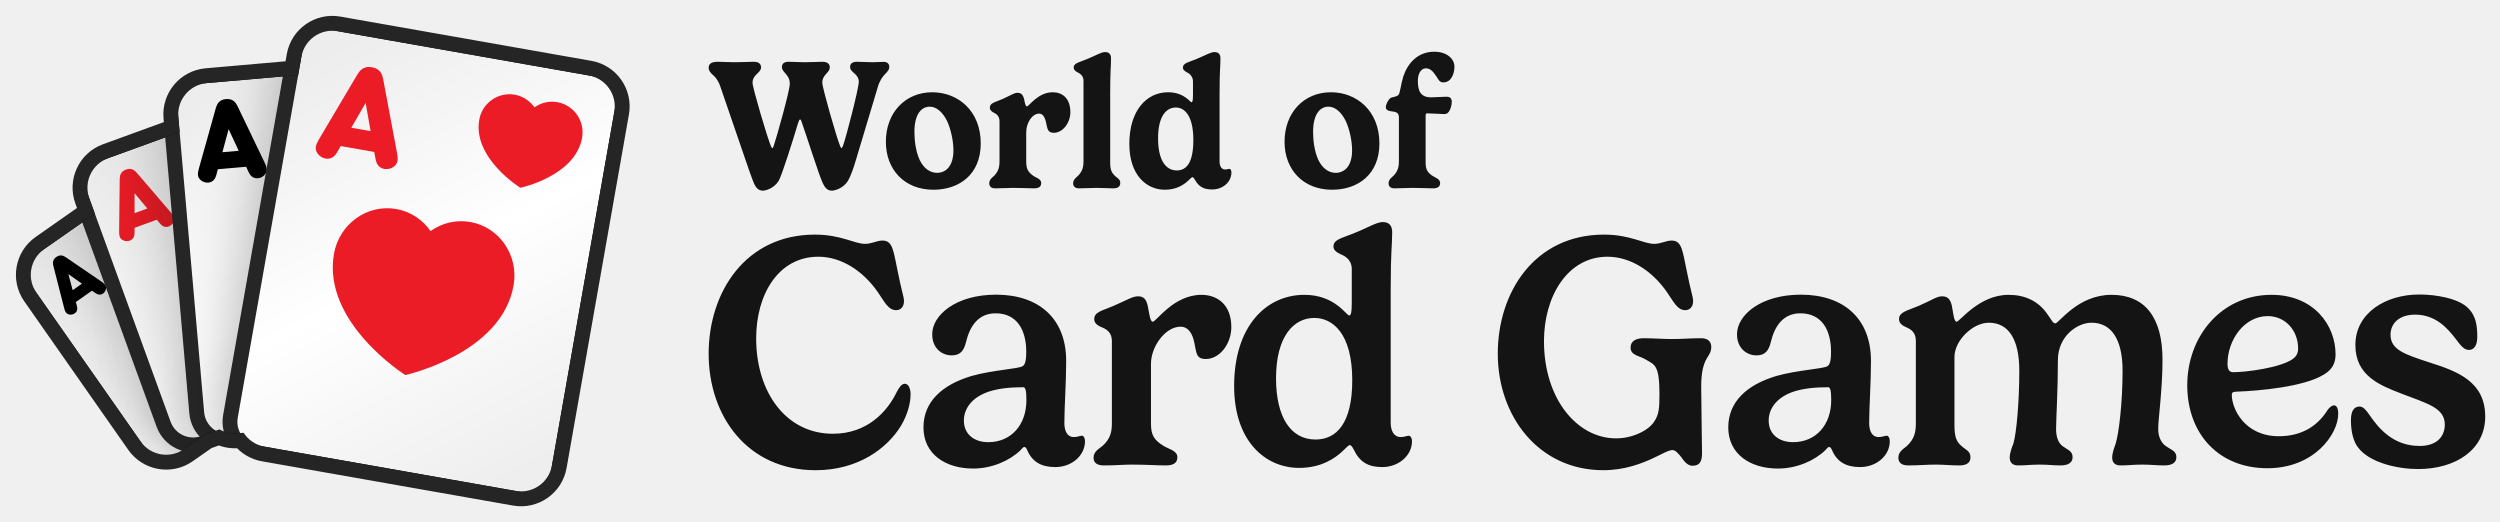
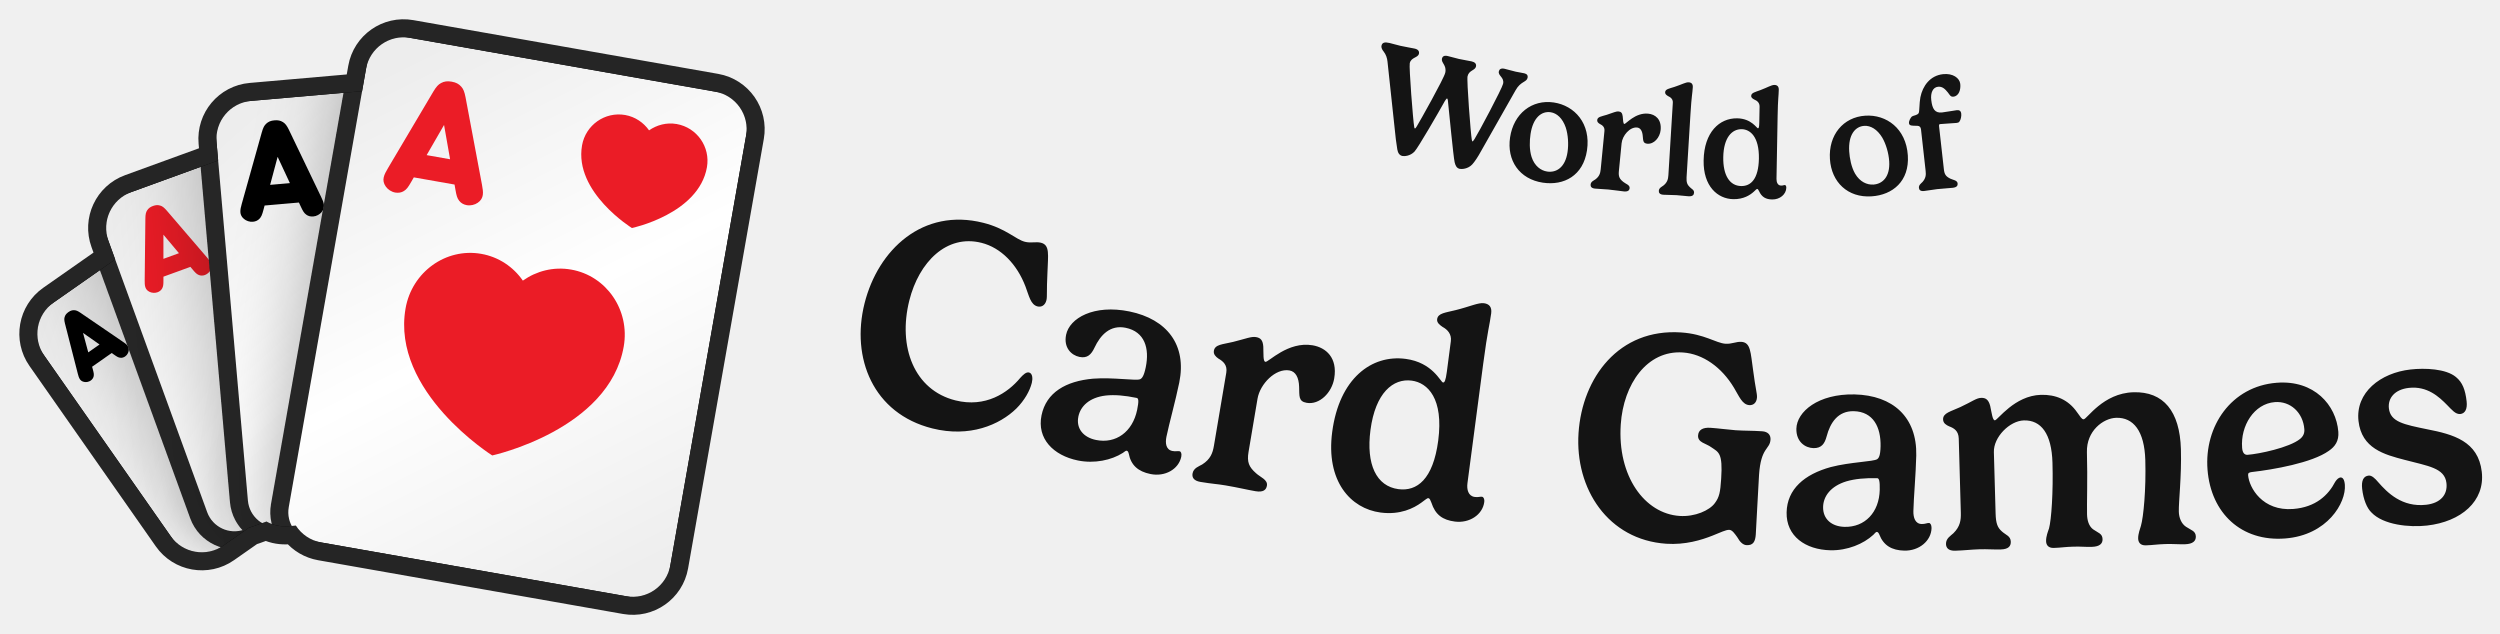
- <svg xmlns="http://www.w3.org/2000/svg" xmlns:xlink="http://www.w3.org/1999/xlink" viewBox="-4.48 -15.67 757.64 158.17" width="757.64" height="158.17">
+ <svg xmlns="http://www.w3.org/2000/svg" xmlns:xlink="http://www.w3.org/1999/xlink" viewBox="-6.05 -14.31 842.63 213.64" width="842.63" height="213.64">
  <defs>
    <rect id="path-1" x="0" y="0" width="5464" height="1280" />
    <rect id="path-3" x="0" y="0" width="1279.966" height="1280" />
    <path d="M654.667,7.381 L1041.451,230.691 C1067.755,245.877 1076.767,279.512 1061.581,305.816 L747.051,850.597 C731.865,876.902 698.23,885.914 671.926,870.727 L285.142,647.418 C271.344,639.451 262.304,626.408 259.019,612.01 L248.673,609.238 C237.588,606.268 228.207,600.115 221.247,592.027 L200.473,592.025 C198.498,592.025 196.547,591.921 194.626,591.718 L151.468,603.281 C122.13,611.142 91.974,593.731 84.112,564.393 L1.886,257.522 C-5.975,228.183 11.436,198.027 40.774,190.166 L145.477,162.11 L145.477,133.795 C145.477,103.422 170.1,78.799 200.473,78.799 L333.867,78.799 L340.716,53.24 C348.577,23.901 378.734,6.491 408.072,14.352 L563.147,55.903 L579.542,27.511 C594.728,1.207 628.363,-7.806 654.667,7.381 Z" id="path-5" />
    <filter x="-59.0%" y="-44.4%" width="218.0%" height="188.8%" filterUnits="objectBoundingBox" id="filter-7">
      <feOffset dx="0" dy="0" in="SourceAlpha" result="shadowOffsetOuter1" />
      <feGaussianBlur stdDeviation="64" in="shadowOffsetOuter1" result="shadowBlurOuter1" />
      <feColorMatrix values="0 0 0 0 0   0 0 0 0 0   0 0 0 0 0  0 0 0 0.32 0" type="matrix" in="shadowBlurOuter1" result="shadowMatrixOuter1" />
      <feMerge>
        <feMergeNode in="shadowMatrixOuter1" />
        <feMergeNode in="SourceGraphic" />
      </feMerge>
    </filter>
    <linearGradient x1="21.639%" y1="0%" x2="78.361%" y2="100%" id="linearGradient-8">
      <stop stop-color="#EDEDED" offset="0%" />
      <stop stop-color="#FFFFFF" offset="50.295%" />
      <stop stop-color="#EEEEEE" offset="100%" />
    </linearGradient>
    <filter x="-49.2%" y="-37.0%" width="198.3%" height="174.0%" filterUnits="objectBoundingBox" id="filter-9">
      <feOffset dx="0" dy="0" in="SourceAlpha" result="shadowOffsetOuter1" />
      <feGaussianBlur stdDeviation="64" in="shadowOffsetOuter1" result="shadowBlurOuter1" />
      <feColorMatrix values="0 0 0 0 0   0 0 0 0 0   0 0 0 0 0  0 0 0 0.32 0" type="matrix" in="shadowBlurOuter1" result="shadowMatrixOuter1" />
      <feMerge>
        <feMergeNode in="shadowMatrixOuter1" />
        <feMergeNode in="SourceGraphic" />
      </feMerge>
    </filter>
    <linearGradient x1="21.639%" y1="0%" x2="78.361%" y2="100%" id="linearGradient-10">
      <stop stop-color="#EDEDED" offset="0%" />
      <stop stop-color="#FFFFFF" offset="50.295%" />
      <stop stop-color="#EEEEEE" offset="100%" />
    </linearGradient>
    <filter x="-41.0%" y="-30.9%" width="181.9%" height="161.7%" filterUnits="objectBoundingBox" id="filter-11">
      <feOffset dx="0" dy="0" in="SourceAlpha" result="shadowOffsetOuter1" />
      <feGaussianBlur stdDeviation="64" in="shadowOffsetOuter1" result="shadowBlurOuter1" />
      <feColorMatrix values="0 0 0 0 0   0 0 0 0 0   0 0 0 0 0  0 0 0 0.32 0" type="matrix" in="shadowBlurOuter1" result="shadowMatrixOuter1" />
      <feMerge>
        <feMergeNode in="shadowMatrixOuter1" />
        <feMergeNode in="SourceGraphic" />
      </feMerge>
    </filter>
    <linearGradient x1="21.639%" y1="0%" x2="78.361%" y2="100%" id="linearGradient-12">
      <stop stop-color="#EDEDED" offset="0%" />
      <stop stop-color="#FFFFFF" offset="50.295%" />
      <stop stop-color="#EEEEEE" offset="100%" />
    </linearGradient>
    <filter x="-34.1%" y="-25.7%" width="168.3%" height="151.4%" filterUnits="objectBoundingBox" id="filter-13">
      <feOffset dx="0" dy="0" in="SourceAlpha" result="shadowOffsetOuter1" />
      <feGaussianBlur stdDeviation="64" in="shadowOffsetOuter1" result="shadowBlurOuter1" />
      <feColorMatrix values="0 0 0 0 0   0 0 0 0 0   0 0 0 0 0  0 0 0 0.32 0" type="matrix" in="shadowBlurOuter1" result="shadowMatrixOuter1" />
      <feMerge>
        <feMergeNode in="shadowMatrixOuter1" />
        <feMergeNode in="SourceGraphic" />
      </feMerge>
    </filter>
    <linearGradient x1="21.639%" y1="0%" x2="78.361%" y2="100%" id="linearGradient-14">
      <stop stop-color="#EDEDED" offset="0%" />
      <stop stop-color="#FFFFFF" offset="50.295%" />
      <stop stop-color="#EEEEEE" offset="100%" />
    </linearGradient>
  </defs>
-   <g transform="translate(-17.3,-46.224) scale(0.173)">
+   <g transform="translate(-23.367,-55.582) scale(0.23367)">
    <mask id="mask-4" fill="white">
      <use xlink:href="#path-3" />
    </mask>
    <g id="Mask" />
    <g id="Group" stroke-width="1" fill-rule="evenodd" mask="url(#mask-4)">
      <g transform="translate(700.504, 678.0126) rotate(-20) translate(-700.504, -678.0126)translate(166.0272, 238.9585)">
        <g transform="translate(-0, -0)">
          <mask id="mask-6" fill="white">
            <use xlink:href="#path-5" />
          </mask>
          <path stroke="#252525" stroke-width="26" d="M661.167,-3.877 L1047.951,219.432 C1080.473,238.209 1091.616,279.794 1072.839,312.316 L758.31,857.097 C739.533,889.619 697.948,900.762 665.426,881.986 L278.642,658.676 C264.448,650.481 253.966,637.684 248.632,622.685 L245.308,621.795 C234.009,618.767 223.884,612.979 215.705,605.026 L200.473,605.025 C198.91,605.025 197.353,604.972 195.803,604.861 L154.833,615.838 C118.559,625.557 81.275,604.031 71.555,567.758 L-10.671,260.886 C-20.39,224.613 1.136,187.328 37.41,177.609 L132.477,152.135 L132.477,133.795 C132.477,96.242 162.92,65.799 200.473,65.799 L323.892,65.799 L328.159,49.875 C337.879,13.602 375.163,-7.925 411.436,1.795 L556.877,40.764 L568.283,21.011 C587.06,-11.511 628.645,-22.654 661.167,-3.877 Z" />
          <g mask="url(#mask-6)">
            <g transform="translate(-12.346, -20.1207)">
              <g id="small_spade_1" filter="url(#filter-7)" transform="translate(210.9129, 389.3938) rotate(-15) translate(-210.9129, -389.3938)translate(49.8576, 175.5497)">
                <rect id="Background" stroke="#252525" stroke-width="26" fill="url(#linearGradient-8)" x="-13" y="-13" width="348.11" height="453.688" rx="54.996" />
                <path d="M243.897,27.593 C243.897,27.593 294.439,46.921 294.501,83.212 C294.501,98.995 281.209,111.813 264.79,111.831 C259.556,111.836 254.629,110.478 250.35,108.157 L256.538,128.766 L231.229,128.766 L237.404,108.197 C233.153,110.517 228.26,111.881 223.047,111.892 C206.62,111.901 193.284,99.118 193.266,83.326 C193.205,47.045 243.897,27.593 243.897,27.593 Z" id="Spade-small" fill="#000000" />
                <path d="M24.778,103.856 L51.007,34.253 C52.733,29.769 54.044,27.838 56.046,26.251 C58.462,24.32 61.015,23.561 64.605,23.561 C68.194,23.561 70.748,24.32 73.164,26.251 C75.165,27.838 76.477,29.769 78.202,34.253 L104.431,103.856 C106.709,109.926 108.228,114.686 103.603,119.308 C101.463,121.446 98.219,122.895 94.906,122.895 C92.214,122.895 89.798,121.998 88.073,120.412 C86.002,118.549 85.105,116.687 83.31,111.72 L81.861,107.719 L47.349,107.719 L45.899,111.72 C44.105,116.687 43.207,118.549 41.137,120.412 C39.411,121.998 36.995,122.895 34.303,122.895 C30.99,122.895 27.746,121.446 25.606,119.308 C20.982,114.686 22.5,109.926 24.778,103.856 Z M74.544,87.576 L64.605,60.259 L54.665,87.576 L74.544,87.576 Z" id="A" fill="#000000" />
              </g>
              <g id="small_diamond_1" filter="url(#filter-9)" transform="translate(351.0898, 355.5329) rotate(-360) translate(-351.0898, -355.5329)translate(157.8235, 98.9199)">
                <rect id="Background" stroke="#252525" stroke-width="26" fill="url(#linearGradient-10)" x="-13" y="-13" width="412.533" height="539.226" rx="54.996" />
                <polygon id="Diamond-small" fill="#EB1B28" points="300.954 22.074 353.401 93.826 300.954 165.557 248.485 93.826" />
                <path d="M29.802,125.878 L61.277,42.355 C63.348,36.974 64.921,34.657 67.323,32.753 C70.222,30.435 73.287,29.524 77.594,29.524 C81.901,29.524 84.966,30.435 87.865,32.753 C90.267,34.657 91.841,36.974 93.911,42.355 L125.386,125.878 C128.119,133.163 129.942,138.875 124.392,144.421 C121.824,146.987 117.932,148.725 113.956,148.725 C110.725,148.725 107.826,147.649 105.756,145.745 C103.271,143.51 102.194,141.275 100.041,135.315 L98.301,130.514 L56.887,130.514 L55.148,135.315 C52.994,141.275 51.917,143.51 49.432,145.745 C47.362,147.649 44.463,148.725 41.232,148.725 C37.257,148.725 33.364,146.987 30.796,144.421 C25.247,138.875 27.069,133.163 29.802,125.878 Z M89.521,106.343 L77.594,73.562 L65.667,106.343 L89.521,106.343 Z" id="A" fill="#EB1B28" />
              </g>
              <g id="small_clover_1" filter="url(#filter-11)" transform="translate(511.6136, 377.7066) rotate(-345) translate(-511.6136, -377.7066)translate(279.6941, 69.771)">
                <rect id="Background" stroke="#252525" stroke-width="26" fill="url(#linearGradient-12)" x="-13" y="-13" width="489.839" height="641.871" rx="54.996" />
                <path d="M347.866,39.734 C367.599,39.734 383.595,55.536 383.595,75.06 C383.595,84.425 379.905,92.946 373.883,99.274 C378.307,97.333 383.203,96.253 388.353,96.253 C408.072,96.253 424.081,112.082 424.081,131.58 C424.081,151.104 408.072,166.919 388.353,166.919 C372.39,166.919 358.858,156.556 354.282,142.251 C354.334,142.684 354.408,143.092 354.506,143.474 C358.945,160.826 367.798,185.424 367.798,185.424 L328,185.424 C328,185.424 336.827,160.734 341.253,143.474 C341.354,143.079 341.428,142.656 341.479,142.206 C336.916,156.534 323.372,166.919 307.393,166.919 C287.646,166.919 271.677,151.104 271.677,131.58 C271.677,112.082 287.646,96.253 307.393,96.253 C312.539,96.253 317.432,97.331 321.855,99.271 C315.837,92.944 312.15,84.424 312.15,75.06 C312.15,55.536 328.133,39.734 347.866,39.734 Z" id="Clover-small" fill="#000000" />
                <path d="M28.576,146.475 L66.345,46.247 C68.83,39.79 70.719,37.009 73.601,34.724 C77.08,31.943 80.758,30.85 85.926,30.85 C91.095,30.85 94.772,31.943 98.251,34.724 C101.133,37.009 103.022,39.79 105.507,46.247 L143.276,146.475 C146.556,155.216 148.743,162.07 142.084,168.726 C139.003,171.805 134.331,173.891 129.56,173.891 C125.684,173.891 122.205,172.6 119.72,170.315 C116.738,167.633 115.446,164.951 112.862,157.799 L110.775,152.038 L61.078,152.038 L58.99,157.799 C56.406,164.951 55.114,167.633 52.132,170.315 C49.647,172.6 46.168,173.891 42.292,173.891 C37.521,173.891 32.85,171.805 29.768,168.726 C23.109,162.07 25.296,155.216 28.576,146.475 Z M100.239,123.032 L85.926,83.696 L71.613,123.032 L100.239,123.032 Z" id="A" fill="#000000" />
              </g>
              <g id="small_heart_1" filter="url(#filter-13)" transform="translate(675.6425, 459.1748) rotate(-330) translate(-675.6425, -459.1748)translate(397.3371, 89.6494)">
                <rect id="Background" stroke="#252525" stroke-width="26" fill="url(#linearGradient-14)" x="-13" y="-13" width="582.611" height="765.051" rx="54.996" />
                <path d="M341.635,288.824 C315.976,288.845 292.736,299.456 275.815,316.611 C258.851,299.507 235.579,288.948 209.909,288.989 C158.08,289.041 116.117,332.207 116.16,385.365 C116.309,507.485 276.113,572.616 276.113,572.616 C276.113,572.616 435.789,507.092 435.619,384.932 C435.544,331.774 393.497,288.752 341.635,288.824" id="Heart-big" fill="#EB1B28" />
                <path d="M417.458,71.521 C407.751,61.933 394.392,55.711 379.689,55.711 C350.027,55.745 325.983,79.908 326.015,109.677 C326.095,178.084 417.593,214.563 417.593,214.563 C417.593,214.563 508.981,177.883 508.901,109.459 C508.854,79.674 484.777,55.594 455.084,55.627 C440.412,55.627 427.165,61.899 417.458,71.521 Z" id="Heart-small" fill="#EB1B28" />
                <path d="M56.059,190.564 L101.383,70.289 C104.365,62.541 106.631,59.203 110.09,56.462 C114.264,53.124 118.677,51.813 124.88,51.813 C131.082,51.813 135.495,53.124 139.67,56.462 C143.129,59.203 145.395,62.541 148.377,70.289 L193.701,190.564 C197.637,201.054 200.261,209.278 192.269,217.265 C188.572,220.96 182.966,223.464 177.241,223.464 C172.589,223.464 168.415,221.914 165.433,219.172 C161.855,215.954 160.304,212.735 157.203,204.153 L154.698,197.239 L95.061,197.239 L92.556,204.153 C89.455,212.735 87.905,215.954 84.327,219.172 C81.345,221.914 77.17,223.464 72.518,223.464 C66.793,223.464 61.187,220.96 57.49,217.265 C49.499,209.278 52.123,201.054 56.059,190.564 Z M142.055,162.432 L124.88,115.228 L107.704,162.432 L142.055,162.432 Z" id="A" fill="#EB1B28" />
              </g>
            </g>
          </g>
        </g>
      </g>
    </g>
  </g>
-   <path fill="#141414" d="M237.33 21.78C237.56 21 237.78 20.52 237.98 20.52C238.12 20.52 238.31 20.75 238.45 21.25C239.91 25.31 243.69 37.35 244.86 39.82C245.54 41.24 246.26 42.11 247.64 42.11C248.48 42.11 251.11 41.41 252.51 39.12C253.24 37.88 254.22 35.22 254.86 32.98L261.52 10.78C262.76 6.5 265.02 6.5 265.02 4.59C265.02 3.64 264.41 3.08 263.32 3.08C262.2 3.08 261.1 3.19 259.98 3.19C258.75 3.19 256.34 3.05 255.25 3.05C253.66 3.05 253.15 3.75 253.15 4.65C253.15 6.36 255.78 6.61 255.78 9.13C255.78 11.09 252 25.68 251.08 28.25C250.86 28.84 250.69 29.2 250.55 29.2C250.44 29.2 250.3 28.98 250.1 28.53C249.12 26.24 244.72 10.92 244.72 9.41C244.72 6.89 246.99 6.41 246.99 4.76C246.99 3.61 246.15 3.05 244.75 3.05C243.3 3.05 241.56 3.19 239.32 3.19C238.09 3.19 235.68 3.05 234.56 3.05C232.99 3.05 232.49 3.75 232.49 4.65C232.49 6.36 234.87 6.83 234.87 9.72C234.87 11.84 230.84 26.1 230.05 28.36C229.94 28.76 229.74 29.2 229.58 29.2C229.46 29.2 229.3 28.95 229.18 28.67C228.12 26.29 223.58 10.89 223.58 9.44C223.58 6.86 226.16 6.47 226.16 4.76C226.16 3.72 225.46 3.05 223.98 3.05C222.49 3.05 220.48 3.19 218.15 3.19C215.8 3.19 214.62 3.05 213.28 3.05C211.26 3.05 210.28 3.5 210.28 4.93C210.28 5.82 211.04 6.58 211.6 7.06C212.89 8.2 213.48 9.49 213.87 10.7L222.49 35.81C223.11 37.63 223.89 39.59 223.98 39.82C224.59 41.24 225.38 42.11 226.75 42.11C227.56 42.11 230.11 41.41 231.51 39.12C232.46 37.52 235.76 27.05 237.33 21.78ZM277.29 16.66C279.19 16.66 281.12 18.12 282.55 21.03C283.7 23.52 284.46 27.05 284.46 29.9C284.46 34.83 282.05 36.71 279.47 36.71C277.48 36.71 275.5 35.45 274.24 32.82C273.06 30.27 272.64 26.94 272.64 24.33C272.64 18.76 274.85 16.66 277.29 16.66ZM263.99 27.3C263.99 35.73 269.62 41.83 278.38 41.83C286.25 41.83 292.74 37.18 292.74 27.8C292.74 17.86 285.8 12.29 278.04 12.29C269.9 12.29 263.99 18.42 263.99 27.3ZM310.47 18.76C311.45 18.76 312.18 19.74 312.54 21.5C312.96 23.44 313.04 24.58 314.89 24.58C317.66 24.58 319.9 21.45 319.9 18.37C319.9 13.92 317.3 12.29 314.56 12.29C310.05 12.29 307.36 16.58 306.74 16.58C306.27 16.58 306.1 15.43 305.88 14.34C305.48 12.91 304.9 12.46 303.86 12.46C302.88 12.46 302.12 13.08 299.35 14.34C297.22 15.26 295.49 15.51 295.49 16.94C295.49 17.7 295.99 18.06 296.58 18.42C297.42 18.79 298.43 19.46 298.43 21.08V33.18C298.43 34.61 298.26 36.06 296.89 37.52C296.36 38.05 295.32 38.67 295.32 39.87C295.32 40.71 295.77 41.41 297.14 41.41C299.52 41.41 300.7 41.27 302.6 41.27C305.37 41.27 307.28 41.41 308.9 41.41C310.55 41.41 311.06 40.74 311.06 39.79C311.06 38.5 309.46 38.22 308.54 37.52C306.97 36.34 306.52 35.42 306.52 33.21V24.42C306.52 21.7 308.23 18.76 310.47 18.76ZM332.22 1.96C332.22 0.67 331.52 0.11 330.43 0.11C329.2 0.11 327.55 1.2 324.8 2.3C322.65 3.19 320.91 3.44 320.91 4.79C320.91 5.54 321.47 5.91 322.06 6.24C322.9 6.64 323.88 7.36 323.88 8.76V33.18C323.88 34.61 323.71 36.06 322.31 37.52C321.81 38.05 320.74 38.67 320.74 39.87C320.74 40.71 321.19 41.41 322.56 41.41C324.58 41.41 326.18 41.27 328.02 41.27C329.48 41.27 331.41 41.41 332.87 41.41C334.49 41.41 335.02 40.74 335.02 39.79C335.02 38.53 334.07 38.33 333.26 37.49C332.42 36.62 331.97 35.78 331.97 33.57V12.57C331.97 5.26 332.22 4.93 332.22 1.96ZM352.16 35.98C348.69 35.98 346.48 32.7 346.48 26.26C346.48 19.54 348.94 16.91 351.88 16.91C354.43 16.91 357.17 19.24 357.17 26.77C357.17 33.8 354.99 35.98 352.16 35.98ZM362.88 41.75C366.1 41.75 368.71 39.51 368.71 36.57C368.71 35.92 368.43 35.5 368.12 35.5C367.73 35.5 367.42 35.7 366.83 35.7C365.6 35.7 365.12 34.47 365.12 33.38V12.57C365.12 5.26 365.38 4.93 365.38 1.96C365.38 0.67 364.68 0.11 363.58 0.11C362.35 0.11 360.64 1.2 357.93 2.3C355.74 3.19 354.01 3.44 354.01 4.79C354.01 5.54 354.62 5.91 355.21 6.24C356.05 6.64 357.06 7.5 357.06 9.02V13.05C357.06 14.92 356.89 15.32 356.61 15.32C356.16 15.32 354.43 12.29 349.47 12.29C343.06 12.29 337.77 17.75 337.77 27.94C337.77 37.35 342.92 41.83 348.55 41.83C352.19 41.83 354.4 40.21 355.63 39.06C356.28 38.47 356.64 38.02 356.89 38.02C357.23 38.02 357.4 38.47 357.7 38.89C358.88 40.96 360.36 41.75 362.88 41.75ZM398.11 16.66C400.01 16.66 401.94 18.12 403.37 21.03C404.52 23.52 405.28 27.05 405.28 29.9C405.28 34.83 402.87 36.71 400.29 36.71C398.3 36.71 396.32 35.45 395.06 32.82C393.88 30.27 393.46 26.94 393.46 24.33C393.46 18.76 395.67 16.66 398.11 16.66ZM384.81 27.3C384.81 35.73 390.44 41.83 399.2 41.83C407.07 41.83 413.56 37.18 413.56 27.8C413.56 17.86 406.62 12.29 398.86 12.29C390.72 12.29 384.81 18.42 384.81 27.3ZM427.56 19.38C427.56 18.76 427.82 18.68 427.98 18.68C428.94 18.68 432.52 18.9 433.19 18.9C433.72 18.9 434.09 18.73 434.31 18.51C435.1 17.75 435.49 16.16 435.49 15.23C435.49 13.94 434.76 13.64 433.86 13.64C433.14 13.64 430.22 13.83 429.22 13.83C426.02 13.83 425.21 11.87 425.21 8.85C425.21 6.8 426.05 5.04 427.65 5.04C429.24 5.04 430.08 6.41 430.95 7.67C431.46 8.48 431.79 9.3 432.94 9.3C435.38 9.3 436.3 6.58 436.3 4.51C436.3 2.24 434.09 0 430.17 0C425.18 0 422.1 3.53 420.79 7.53C420.12 9.63 419.81 12.63 419.33 13.1C418.6 13.78 417.51 13.66 416.87 14.08C416.28 14.53 415.5 15.93 415.5 16.8C415.5 17.84 416.48 17.98 418.07 18.2C418.97 18.37 419.47 18.82 419.47 19.96V33.18C419.47 34.61 419.28 36.06 417.9 37.52C417.37 38.05 416.34 38.67 416.34 39.87C416.34 40.71 416.78 41.41 418.16 41.41C420.14 41.41 421.8 41.27 423.62 41.27C426.42 41.27 428.18 41.41 429.78 41.41C431.43 41.41 431.96 40.74 431.96 39.79C431.96 38.5 430.34 38.14 429.41 37.46C427.84 36.29 427.56 35.42 427.56 33.21Z" />
-   <path fill="#141414" d="M210.28 91.53C210.28 110.48 222.08 126.83 242.68 126.83C255.63 126.83 264.38 120.18 268.53 113.43C270.53 110.08 271.48 106.58 271.48 103.78C271.48 102.38 270.98 100.63 269.73 100.63C268.73 100.63 267.98 101.83 267.28 103.13C264.48 108.98 258.43 115.78 247.93 115.78C233.63 115.78 224.68 103.08 224.68 86.88C224.68 73.53 231.43 62.13 243.53 62.13C250.33 62.13 256.93 66.23 261.53 72.83C263.48 75.63 264.68 78.33 267.08 78.33C268.38 78.33 269.48 77.43 269.48 75.58C269.48 74.28 268.78 72.68 267.58 66.58C266.28 60.58 266.18 57.23 262.98 57.23C261.23 57.23 259.78 58.23 257.68 58.23C254.43 58.23 250.43 55.43 242.48 55.43C221.48 55.43 210.28 72.83 210.28 91.53ZM306.58 105.58C306.58 113.23 301.83 118.33 295.03 118.33C290.73 118.33 287.63 115.93 287.63 111.78C287.63 108.23 289.98 104.73 295.28 102.98C298.13 102.08 301.48 101.68 305.63 101.68C306.28 101.68 306.58 102.58 306.58 105.58ZM289.93 98.28C281.08 100.93 275.38 106.03 275.38 113.88C275.38 121.88 281.98 126.33 290.43 126.33C296.13 126.33 301.53 123.93 304.78 120.78C305.18 120.38 305.58 119.78 305.93 119.78C306.28 119.78 306.58 120.18 306.78 120.63C308.28 124.28 311.08 125.88 315.33 125.88C320.33 125.88 324.33 122.38 324.33 118.08C324.33 116.93 323.83 116.38 323.43 116.38C322.68 116.38 322.18 116.78 320.98 116.78C318.78 116.78 318.08 114.68 318.08 112.48C318.08 107.93 318.63 100.23 318.63 93.73C318.63 80.78 310.28 73.63 297.38 73.63C285.13 73.63 278.03 79.88 278.03 85.63C278.03 90.03 281.13 92.03 283.93 92.03C286.68 92.03 287.68 90.43 288.28 87.98C289.38 83.38 291.88 79.28 297.23 79.28C303.83 79.28 306.53 84.48 306.53 90.93C306.53 94.08 306.03 94.88 305.48 95.28C304.28 96.13 296.43 96.43 289.93 98.28ZM353.33 83.33C355.48 83.33 356.88 85.18 357.48 88.23C358.13 91.33 358.03 93.13 360.93 93.13C365.28 93.13 368.68 88.38 368.68 83.48C368.68 76.38 364.18 73.68 359.63 73.68C351.18 73.68 345.93 81.83 344.88 81.83C344.03 81.83 343.83 79.28 343.33 76.93C342.83 74.78 341.93 74.13 340.38 74.13C338.73 74.13 337.13 75.23 332.98 77.03C329.73 78.43 327.13 78.83 327.13 81.03C327.13 82.23 328.03 82.88 329.08 83.38C330.83 84.03 332.48 85.03 332.48 87.63V112.58C332.48 115.13 332.08 117.28 329.63 119.48C328.68 120.28 326.93 121.13 326.93 123.03C326.93 124.28 327.63 125.38 330.03 125.38C334.18 125.38 335.48 125.13 338.58 125.13C342.83 125.13 346.18 125.38 348.83 125.38C351.53 125.38 352.33 124.33 352.33 122.88C352.33 120.83 349.58 120.43 348.03 119.38C345.28 117.68 344.33 116.18 344.33 112.73V94.53C344.33 89.48 348.58 83.33 353.33 83.33ZM394.18 117.53C386.68 117.53 382.23 110.73 382.23 98.98C382.23 86.33 387.53 80.68 393.83 80.68C399.28 80.68 405.33 85.23 405.33 99.58C405.33 112.73 400.48 117.53 394.18 117.53ZM414.43 125.88C419.38 125.88 423.43 122.38 423.43 118.08C423.43 116.93 422.88 116.38 422.48 116.38C421.73 116.38 421.28 116.78 420.03 116.78C417.83 116.78 416.98 114.68 416.98 112.48V71.88C416.98 60.18 417.43 58.88 417.43 54.68C417.43 52.58 416.38 51.63 414.58 51.63C412.63 51.63 410.13 53.33 405.43 55.18C402.18 56.48 399.63 56.93 399.63 59.03C399.63 60.23 400.73 60.83 401.78 61.38C403.53 62.03 405.18 63.38 405.18 65.78V76.18C405.18 79.28 404.88 79.93 404.38 79.93C403.53 79.93 400.08 73.68 390.83 73.68C379.28 73.68 369.53 83.13 369.53 101.33C369.53 118.13 379.08 126.13 389.23 126.13C395.98 126.13 400.13 123.18 402.38 121.08C403.53 120.03 404.13 119.23 404.58 119.23C405.08 119.23 405.38 119.88 405.78 120.58C407.63 124.48 410.33 125.88 414.43 125.88ZM481.43 126.83C487.83 126.83 493.18 124.78 496.83 123.03C499.33 121.88 501.13 120.73 502.38 120.73C503.33 120.73 504.23 121.88 505.13 122.98C506.23 124.68 507.33 125.48 508.43 125.48C510.73 125.48 511.33 124.03 511.33 121.68C511.33 118.63 511.08 106.63 511.08 101.53C511.08 92.18 514.13 92.83 514.13 89.48C514.13 87.93 513.18 86.83 511.13 86.83C507.68 86.83 505.33 87.08 502.18 87.08C499.88 87.08 496.28 86.83 493.68 86.83C490.98 86.83 489.68 87.88 489.68 89.68C489.68 92.13 492.53 92.13 494.43 93.38C496.98 94.88 498.43 94.98 498.43 103.78C498.43 108.28 498.23 109.93 496.88 112.03C495.28 114.63 490.48 117.18 485.28 117.18C473.48 117.18 463.43 105.23 463.43 87.73C463.43 74.13 470.58 62.13 482.68 62.13C489.48 62.13 496.08 66.23 500.68 72.83C502.63 75.63 503.83 78.33 506.23 78.33C507.53 78.33 508.63 77.43 508.63 75.58C508.63 74.28 507.93 72.68 506.73 66.58C505.43 60.58 505.33 57.23 502.13 57.23C500.38 57.23 498.93 58.23 496.83 58.23C493.58 58.23 489.58 55.43 481.63 55.43C460.63 55.43 449.43 72.83 449.43 91.53C449.43 110.48 461.83 126.83 481.43 126.83ZM550.48 105.58C550.48 113.23 545.73 118.33 538.93 118.33C534.63 118.33 531.53 115.93 531.53 111.78C531.53 108.23 533.88 104.73 539.18 102.98C542.03 102.08 545.38 101.68 549.53 101.68C550.18 101.68 550.48 102.58 550.48 105.58ZM533.83 98.28C524.98 100.93 519.28 106.03 519.28 113.88C519.28 121.88 525.88 126.33 534.33 126.33C540.03 126.33 545.43 123.93 548.68 120.78C549.08 120.38 549.48 119.78 549.83 119.78C550.18 119.78 550.48 120.18 550.68 120.63C552.18 124.28 554.98 125.88 559.23 125.88C564.23 125.88 568.23 122.38 568.23 118.08C568.23 116.93 567.73 116.38 567.33 116.38C566.58 116.38 566.08 116.78 564.88 116.78C562.68 116.78 561.98 114.68 561.98 112.48C561.98 107.93 562.53 100.23 562.53 93.73C562.53 80.78 554.18 73.63 541.28 73.63C529.03 73.63 521.93 79.88 521.93 85.63C521.93 90.03 525.03 92.03 527.83 92.03C530.58 92.03 531.58 90.43 532.18 87.98C533.28 83.38 535.78 79.28 541.13 79.28C547.73 79.28 550.43 84.48 550.43 90.93C550.43 94.08 549.93 94.88 549.38 95.28C548.18 96.13 540.33 96.43 533.83 98.28ZM618.38 82.33C617.73 82.33 617.28 81.38 616.23 79.88C613.43 75.58 609.23 73.68 604.23 73.68C595.28 73.68 589.43 81.83 588.48 81.83C587.68 81.83 587.48 79.28 587.03 76.93C586.53 74.78 585.58 74.13 584.08 74.13C582.43 74.13 581.13 75.23 576.98 77.03C573.73 78.43 571.03 78.83 571.03 81.03C571.03 82.33 572.08 82.98 573.03 83.43C574.63 84.08 576.13 85.03 576.13 87.63V112.58C576.13 115.13 575.78 117.28 573.43 119.48C572.53 120.28 570.83 121.13 570.83 123.03C570.83 124.28 571.53 125.38 573.83 125.38C576.93 125.38 579.38 125.13 582.23 125.13C584.68 125.13 586.68 125.38 589.28 125.38C591.88 125.38 592.68 124.33 592.68 122.88C592.68 120.93 591.13 120.63 589.78 119.33C588.38 118.03 587.83 116.63 587.83 113.18V92.53C587.83 87.48 593.43 82.13 598.23 82.13C604.03 82.13 607.48 86.83 607.48 96.68C607.48 106.48 606.58 115.83 605.68 118.78C605.33 119.73 604.58 121.43 604.58 123.03C604.58 124.28 605.23 125.38 607.13 125.38C609.63 125.38 610.73 125.13 613.78 125.13C616.33 125.13 617.68 125.38 619.93 125.38C622.58 125.38 623.63 124.38 623.63 122.88C623.63 120.98 622.18 120.73 620.53 119.48C619.08 118.33 618.63 116.33 618.63 114.38C618.63 111.08 619.18 102.63 619.18 93.43C619.18 86.28 624.98 82.13 629.38 82.13C635.18 82.13 638.78 86.83 638.78 96.68C638.78 106.48 637.63 115.83 636.68 118.78C636.38 119.73 635.63 121.43 635.63 123.03C635.63 124.28 636.28 125.38 638.13 125.38C640.68 125.38 641.78 125.13 644.83 125.13C647.33 125.13 649.18 125.38 651.38 125.38C654.03 125.38 655.08 124.38 655.08 122.88C655.08 120.98 653.58 120.73 651.83 119.48C650.28 118.38 649.58 116.33 649.58 114.38C649.58 111.08 650.88 102.53 650.88 93.33C650.88 80.48 645.53 73.68 635.43 73.68C625.13 73.68 619.53 82.33 618.38 82.33ZM691.98 89.98C691.98 91.38 691.43 92.38 690.28 93.18C686.43 95.83 676.08 97.13 672.28 97.13C671.08 97.13 670.58 96.18 670.58 94.63C670.58 87.23 675.73 80.13 682.78 80.13C688.03 80.13 691.98 84.38 691.98 89.98ZM699.63 97.93C701.83 96.68 703.33 94.88 703.33 91.78C703.33 82.73 696.58 73.68 683.93 73.68C668.58 73.68 658.38 86.38 658.38 101.08C658.38 115.78 667.88 126.23 682.68 126.23C696.93 126.23 704.13 115.83 704.13 109.78C704.13 107.98 703.63 107.18 702.83 107.18C702.23 107.18 701.53 107.78 700.98 108.48C698.33 112.78 693.78 116.53 686.13 116.53C675.78 116.53 671.88 108.23 671.88 103.98C671.88 103.28 672.23 103.08 673.18 103.03C680.43 102.78 693.68 101.53 699.63 97.93ZM728.68 73.58C718.53 73.58 709.33 79.18 709.33 88.88C709.33 98.18 716.68 101.08 723.33 103.63C730.88 106.58 736.43 107.83 736.43 112.98C736.43 116.93 733.68 119.48 728.83 119.48C720.58 119.48 716.23 113.88 713.63 110.13C712.63 108.63 711.68 107.53 710.63 107.53C708.88 107.53 707.98 108.93 707.98 111.73C707.98 115.33 708.83 118.33 710.18 119.98C713.68 124.63 722.33 126.48 728.28 126.48C739.88 126.48 748.68 120.53 748.68 110.58C748.68 100.13 740.53 96.93 731.98 94.23C724.53 91.78 719.98 90.43 719.98 85.78C719.98 82.33 722.63 79.68 727.43 79.68C733.68 79.68 737.23 83.83 739.58 86.83C741.03 88.68 742.08 90.38 743.73 90.38C745.28 90.38 746.28 89.03 746.28 86.38C746.28 82.48 745.63 79.88 743.63 77.83C740.63 74.68 733.58 73.58 728.68 73.58Z" />
+   <path fill="#141414" d="M480.92 19.78C481.27 19.19 481.56 18.86 481.68 18.89C481.81 18.91 481.92 19.15 481.96 19.56C482.37 23.3 483.78 38.28 484.24 40.38C484.53 41.59 484.94 42.37 485.95 42.6C486.59 42.74 488.68 42.68 490.14 41.14C490.94 40.31 492.17 38.43 493.07 36.76L504.77 16.13C506.5 13.02 508.48 13.47 508.83 11.9C509 11.16 508.62 10.6 507.73 10.4C506.87 10.2 505.73 10.05 504.84 9.85C503.88 9.64 501.9 9.06 501.06 8.87C499.82 8.59 499.29 9.06 499.14 9.75C498.8 11.24 501.06 11.75 500.57 13.93C500.19 15.61 492.19 30.62 490.92 32.6C490.6 33.06 490.37 33.38 490.24 33.36C490.16 33.34 490.1 33.14 490.02 32.78C489.66 30.83 488.27 12.8 488.59 11.4C489.05 9.32 491.12 9.49 491.43 8.12C491.64 7.16 491.02 6.62 489.93 6.37C488.81 6.12 487.41 5.94 485.66 5.55C484.72 5.34 482.72 4.76 481.84 4.56C480.67 4.29 480.11 4.76 479.96 5.44C479.63 6.91 481.65 7.63 481.07 10.22C480.64 12.15 472.48 26.65 471.47 28.29C471.3 28.57 471.01 29.04 470.83 29C470.73 28.98 470.65 28.75 470.62 28.53C470.23 26.47 468.82 8.27 469.11 7C469.58 4.92 471.88 5.23 472.2 3.81C472.38 2.99 471.97 2.34 470.77 2.07C469.63 1.82 467.85 1.55 466 1.14C464.2 0.73 463.29 0.39 462.28 0.17C460.68 -0.19 459.84 -0.01 459.59 1.08C459.43 1.82 459.9 2.56 460.26 2.99C461.13 4.09 461.48 5.26 461.61 6.47L464.42 32.65C464.6 34.1 464.87 35.87 464.91 36.04C465.13 37.21 465.58 38.03 466.62 38.26C467.23 38.4 469.25 38.32 470.71 36.78C471.94 35.48 478.87 23.48 480.92 19.78ZM516.6 23.52C518.7 23.83 520.63 25.57 521.69 28.67C522.47 31.04 522.7 34.26 522.29 36.96C521.51 42.21 518.44 43.96 515.43 43.51C513.32 43.19 511.18 41.69 510.17 38.59C509.38 36.11 509.48 33.13 509.82 30.89C510.66 25.26 513.59 23.07 516.6 23.52ZM502.92 32.02C501.77 39.73 506.03 46.07 513.97 47.26C521.07 48.32 527.57 44.92 528.85 36.36C530.2 27.33 524.68 21.28 517.66 20.23C510.31 19.14 504.12 23.95 502.92 32.02ZM545.73 28.67C546.85 28.78 547.48 29.81 547.63 31.42C547.81 33.05 547.67 33.98 549.17 34.13C551.42 34.35 553.42 32.06 553.67 29.52C554.03 25.85 551.84 24.23 549.48 24C545.11 23.57 541.98 27.52 541.44 27.47C541 27.43 541.02 26.1 540.88 24.85C540.73 23.72 540.3 23.33 539.5 23.26C538.64 23.17 537.76 23.66 535.52 24.38C533.77 24.94 532.4 25.02 532.29 26.16C532.23 26.78 532.66 27.16 533.18 27.47C534.05 27.9 534.86 28.5 534.73 29.84L533.47 42.76C533.34 44.08 533.02 45.17 531.64 46.18C531.11 46.55 530.16 46.9 530.07 47.88C530 48.53 530.31 49.14 531.55 49.26C533.7 49.47 534.38 49.4 535.99 49.56C538.19 49.77 539.91 50.07 541.28 50.21C542.68 50.34 543.15 49.84 543.22 49.09C543.32 48.03 541.92 47.68 541.17 47.06C539.83 46.04 539.42 45.22 539.59 43.43L540.51 34.01C540.76 31.4 543.28 28.43 545.73 28.67ZM564.51 15.1C564.58 14.01 564.06 13.49 563.13 13.43C562.12 13.37 560.82 14.17 558.32 14.98C556.59 15.55 555.25 15.7 555.18 16.79C555.15 17.42 555.65 17.76 556.17 18.08C557.06 18.47 557.85 19.12 557.78 20.32L556.28 44.76C556.2 46.08 555.92 47.19 554.58 48.25C554.06 48.64 553.12 49.02 553.06 50.01C553.02 50.66 553.35 51.25 554.6 51.33C556.26 51.43 557.48 51.37 559.04 51.47C560.31 51.55 561.89 51.77 563.03 51.84C564.43 51.93 564.88 51.41 564.93 50.66C564.99 49.65 564.14 49.44 563.46 48.72C562.72 48 562.3 47.24 562.41 45.45L563.73 24.02C564.1 17.94 564.38 17.28 564.51 15.1ZM580.82 48.4C576.92 48.33 574.67 44.75 574.78 38.64C574.9 32.07 577.7 29.18 580.98 29.23C583.81 29.28 586.92 31.71 586.79 39.17C586.66 46 584.1 48.45 580.82 48.4ZM591.27 52.92C593.85 52.97 595.99 51.19 596.03 48.95C596.04 48.35 595.76 48.06 595.55 48.06C595.16 48.05 594.92 48.26 594.27 48.24C593.13 48.22 592.7 47.12 592.72 45.98L593.1 24.87C593.2 18.79 593.45 18.12 593.49 15.93C593.51 14.84 592.97 14.34 592.03 14.32C591.02 14.3 589.71 15.16 587.25 16.08C585.54 16.73 584.21 16.94 584.19 18.03C584.18 18.66 584.75 18.98 585.29 19.27C586.19 19.63 587.04 20.34 587.02 21.59L586.92 27C586.89 28.61 586.73 28.95 586.47 28.94C586.03 28.93 584.29 25.65 579.48 25.57C573.48 25.46 568.32 30.28 568.16 39.75C568 48.48 572.89 52.73 578.17 52.82C581.68 52.88 583.86 51.39 585.05 50.32C585.66 49.78 585.98 49.37 586.21 49.38C586.47 49.38 586.62 49.72 586.83 50.09C587.75 52.13 589.14 52.89 591.27 52.92ZM622.3 28.11C624.43 27.97 626.67 29.26 628.37 32.07C629.63 34.23 630.53 37.32 630.71 40.05C631.05 45.34 628.42 47.7 625.38 47.9C623.25 48.03 620.84 47.02 619.2 44.21C617.91 41.95 617.38 39.01 617.23 36.75C616.87 31.07 619.27 28.31 622.3 28.11ZM610.73 39.31C611.23 47.09 616.74 52.39 624.75 51.87C631.91 51.41 637.55 46.72 636.99 38.08C636.4 28.97 629.73 24.22 622.65 24.68C615.23 25.16 610.2 31.16 610.73 39.31ZM647.51 28.21C647.45 27.64 647.67 27.54 647.83 27.52C648.7 27.42 652.86 27.19 653.48 27.12C653.87 27.08 654.17 26.94 654.35 26.71C654.88 26.03 655.08 24.77 654.99 24C654.88 23.02 654.3 22.74 653.48 22.83C652.8 22.91 649.47 23.49 648.54 23.59C646.14 23.86 645.22 22.47 644.88 19.37C644.61 16.99 645.4 15.13 647.15 14.93C648.68 14.76 649.6 15.78 650.51 16.89C651.06 17.58 651.36 18.39 652.34 18.28C654.25 18.06 654.87 15.85 654.66 13.96C654.44 12 652.19 10.32 648.83 10.69C644.49 11.17 641.99 14.64 641.22 18.47C640.82 20.53 640.96 23.21 640.64 23.82C640.12 24.59 639.02 24.55 638.38 24.94C637.95 25.3 637.29 26.44 637.38 27.22C637.48 28.12 638.39 28.07 640.17 28.09C640.93 28.13 641.34 28.48 641.43 29.33L642.99 43.31C643.14 44.63 643.06 45.76 641.92 47.04C641.47 47.51 640.62 48.05 640.73 49.03C640.8 49.68 641.22 50.2 642.46 50.07C644.09 49.88 645.4 49.61 646.87 49.44C649.07 49.2 650.71 49.15 652.1 48.99C653.5 48.84 653.85 48.25 653.77 47.5C653.65 46.44 652.2 46.34 651.32 45.91C649.82 45.16 649.32 44.49 649.13 42.7Z" />
+   <path fill="#141414" d="M285.34 87.97C280.74 106.35 288.21 125.08 308.2 130.09C320.76 133.23 330.86 128.91 336.53 123.37C339.28 120.6 341.05 117.44 341.73 114.72C342.07 113.37 342.01 111.55 340.8 111.24C339.83 111 338.81 111.98 337.82 113.07C333.68 118.07 326.16 123.19 315.97 120.64C302.1 117.17 296.51 102.67 300.44 86.96C303.69 74.01 313 64.59 324.74 67.53C331.34 69.18 336.74 74.76 339.6 82.28C340.81 85.47 341.32 88.38 343.65 88.97C344.91 89.28 346.2 88.68 346.65 86.88C346.96 85.62 346.67 83.9 346.99 77.69C347.19 71.56 347.9 68.28 344.8 67.5C343.1 67.08 341.45 67.7 339.42 67.19C336.26 66.4 333.06 62.71 325.35 60.78C304.98 55.67 289.89 69.83 285.34 87.97ZM377.23 123.82C375.69 131.31 370.01 135.35 363.35 133.98C359.14 133.12 356.58 130.14 357.42 126.08C358.13 122.6 361.14 119.64 366.68 119C369.66 118.69 373.02 118.97 377.08 119.81C377.72 119.94 377.83 120.88 377.23 123.82ZM362.39 113.32C353.19 114.13 346.58 117.98 345 125.67C343.39 133.51 348.96 139.19 357.23 140.89C362.82 142.04 368.59 140.78 372.41 138.34C372.88 138.03 373.39 137.53 373.73 137.6C374.08 137.67 374.29 138.12 374.4 138.6C375.13 142.48 377.55 144.61 381.71 145.46C386.61 146.47 391.23 143.85 392.1 139.63C392.33 138.51 391.95 137.87 391.56 137.79C390.83 137.64 390.26 137.93 389.08 137.69C386.92 137.24 386.66 135.05 387.1 132.89C388.02 128.43 390.11 121 391.42 114.64C394.02 101.95 387.28 93.27 374.65 90.67C362.65 88.21 354.43 92.9 353.28 98.53C352.39 102.84 355.03 105.42 357.77 105.99C360.46 106.54 361.76 105.17 362.84 102.9C364.85 98.61 368.12 95.1 373.36 96.17C379.83 97.5 381.43 103.14 380.13 109.46C379.49 112.54 378.84 113.23 378.22 113.51C376.88 114.1 369.13 112.81 362.39 113.32ZM428.54 110.54C430.66 110.9 431.73 112.95 431.82 116.06C431.94 119.23 431.54 120.98 434.4 121.47C438.69 122.19 442.84 118.07 443.65 113.24C444.84 106.24 440.85 102.83 436.36 102.07C428.03 100.66 421.5 107.83 420.46 107.65C419.62 107.51 419.85 104.96 419.75 102.56C419.61 100.36 418.83 99.57 417.31 99.31C415.68 99.03 413.92 99.85 409.53 100.94C406.09 101.78 403.46 101.74 403.09 103.91C402.89 105.09 403.67 105.88 404.62 106.55C406.24 107.48 407.7 108.74 407.27 111.31L403.11 135.91C402.69 138.42 401.93 140.47 399.15 142.24C398.08 142.87 396.22 143.41 395.9 145.29C395.69 146.52 396.2 147.72 398.56 148.12C402.66 148.81 403.98 148.78 407.04 149.3C411.23 150.01 414.49 150.81 417.1 151.25C419.76 151.7 420.73 150.8 420.97 149.37C421.31 147.35 418.67 146.5 417.31 145.2C414.88 143.07 414.2 141.43 414.77 138.03L417.8 120.08C418.64 115.1 423.86 109.75 428.54 110.54ZM465.3 150.56C457.86 149.58 454.34 142.25 455.87 130.61C457.53 118.06 463.52 113.16 469.76 113.98C475.17 114.69 480.57 119.99 478.7 134.22C476.98 147.26 471.54 151.38 465.3 150.56ZM484.28 161.48C489.19 162.13 493.66 159.19 494.22 154.93C494.37 153.79 493.9 153.17 493.5 153.12C492.76 153.02 492.26 153.36 491.02 153.19C488.84 152.91 488.27 150.71 488.56 148.53L493.87 108.28C495.4 96.68 496.01 95.45 496.56 91.29C496.83 89.2 495.92 88.13 494.13 87.89C492.2 87.64 489.5 88.99 484.6 90.21C481.21 91.08 478.62 91.19 478.34 93.27C478.19 94.46 479.2 95.2 480.17 95.88C481.82 96.76 483.28 98.31 482.96 100.69L481.61 111C481.2 114.07 480.82 114.68 480.32 114.61C479.48 114.5 476.88 107.86 467.71 106.65C456.25 105.14 445.35 113.23 442.97 131.28C440.78 147.93 449.2 157.11 459.26 158.44C465.96 159.32 470.46 156.94 472.96 155.15C474.24 154.26 474.94 153.54 475.38 153.6C475.88 153.67 476.09 154.35 476.4 155.1C477.72 159.21 480.22 160.95 484.28 161.48ZM555.56 168.96C561.95 169.39 567.42 167.71 571.18 166.21C573.75 165.23 575.63 164.2 576.87 164.28C577.82 164.35 578.64 165.56 579.47 166.71C580.45 168.48 581.49 169.36 582.59 169.43C584.89 169.58 585.58 168.18 585.74 165.83C585.95 162.79 586.5 150.8 586.84 145.71C587.47 136.38 590.47 137.24 590.7 133.89C590.8 132.35 589.93 131.19 587.88 131.05C584.44 130.82 582.08 130.91 578.93 130.7C576.64 130.54 573.06 130.05 570.47 129.88C567.78 129.7 566.41 130.66 566.29 132.45C566.12 134.9 568.97 135.09 570.78 136.46C573.22 138.13 574.66 138.33 574.07 147.11C573.77 151.6 573.46 153.23 571.97 155.23C570.2 157.72 565.24 159.94 560.05 159.59C548.28 158.8 539.05 146.2 540.23 128.74C541.14 115.17 549.08 103.68 561.15 104.49C567.94 104.95 574.25 109.48 578.39 116.38C580.15 119.3 581.17 122.08 583.56 122.24C584.86 122.33 586.02 121.5 586.14 119.66C586.23 118.36 585.64 116.72 584.85 110.55C583.96 104.47 584.08 101.13 580.89 100.91C579.14 100.79 577.63 101.69 575.53 101.55C572.29 101.33 568.49 98.27 560.56 97.74C539.6 96.33 527.26 112.94 526 131.6C524.73 150.5 536.01 167.65 555.56 168.96ZM627.52 150.79C627.34 158.43 622.48 163.42 615.68 163.27C611.38 163.17 608.34 160.7 608.43 156.55C608.51 153 610.94 149.56 616.28 147.93C619.15 147.09 622.5 146.77 626.65 146.86C627.3 146.88 627.58 147.79 627.52 150.79ZM611.03 143.11C602.13 145.56 596.31 150.53 596.13 158.38C595.95 166.37 602.45 170.97 610.9 171.16C616.6 171.29 622.05 169.02 625.37 165.94C625.78 165.55 626.19 164.96 626.54 164.97C626.89 164.97 627.18 165.38 627.37 165.84C628.79 169.52 631.55 171.18 635.8 171.28C640.8 171.39 644.88 167.98 644.98 163.68C645 162.54 644.52 161.97 644.12 161.96C643.37 161.95 642.86 162.34 641.66 162.31C639.46 162.26 638.81 160.14 638.86 157.94C638.96 153.4 639.68 145.71 639.83 139.21C640.12 126.27 631.94 118.93 619.04 118.63C606.8 118.36 599.56 124.44 599.42 130.19C599.33 134.59 602.38 136.66 605.18 136.73C607.93 136.79 608.96 135.21 609.62 132.77C610.82 128.2 613.42 124.16 618.76 124.28C625.36 124.43 627.94 129.69 627.8 136.14C627.73 139.29 627.21 140.08 626.65 140.46C625.43 141.29 617.58 141.41 611.03 143.11ZM696.24 127.02C695.59 127.04 695.11 126.1 694.02 124.63C691.1 120.42 686.85 118.63 681.85 118.77C672.9 119.03 667.28 127.34 666.33 127.36C665.53 127.39 665.26 124.84 664.75 122.51C664.19 120.37 663.22 119.75 661.72 119.79C660.07 119.84 658.8 120.97 654.7 122.89C651.49 124.38 648.81 124.86 648.87 127.06C648.9 128.36 649.97 128.98 650.94 129.4C652.55 130 654.08 130.91 654.15 133.51L654.85 158.45C654.93 161 654.64 163.16 652.35 165.42C651.47 166.25 649.8 167.15 649.85 169.05C649.89 170.29 650.62 171.37 652.92 171.31C656.01 171.22 658.46 170.9 661.3 170.82C663.75 170.75 665.76 170.95 668.36 170.88C670.96 170.8 671.73 169.73 671.69 168.28C671.63 166.33 670.07 166.07 668.69 164.81C667.25 163.55 666.66 162.17 666.57 158.72L665.99 138.08C665.84 133.03 671.29 127.53 676.09 127.39C681.89 127.23 685.47 131.83 685.74 141.67C686.02 151.47 685.38 160.84 684.57 163.82C684.24 164.78 683.54 166.5 683.59 168.1C683.62 169.35 684.3 170.43 686.2 170.37C688.7 170.3 689.79 170.02 692.84 169.94C695.39 169.86 696.75 170.08 699 170.01C701.65 169.94 702.67 168.91 702.62 167.41C702.57 165.51 701.12 165.3 699.43 164.1C697.95 162.99 697.44 161 697.39 159.05C697.29 155.75 697.61 147.29 697.35 138.1C697.15 130.95 702.83 126.64 707.23 126.51C713.02 126.35 716.75 130.95 717.03 140.79C717.31 150.59 716.42 159.97 715.55 162.94C715.28 163.9 714.58 165.62 714.62 167.22C714.66 168.47 715.34 169.55 717.19 169.5C719.74 169.43 720.83 169.15 723.88 169.06C726.38 168.99 728.24 169.19 730.43 169.13C733.08 169.05 734.1 168.02 734.06 166.52C734.01 164.63 732.5 164.42 730.72 163.22C729.14 162.16 728.38 160.13 728.33 158.18C728.23 154.88 729.29 146.3 729.03 137.1C728.67 124.26 723.13 117.61 713.04 117.9C702.74 118.19 697.39 126.99 696.24 127.02ZM770.63 130.32C770.74 131.71 770.27 132.75 769.19 133.64C765.55 136.58 755.34 138.69 751.55 138.98C750.35 139.08 749.78 138.17 749.66 136.62C749.08 129.24 753.66 121.77 760.69 121.22C765.92 120.81 770.19 124.74 770.63 130.32ZM778.88 137.65C780.97 136.23 782.33 134.32 782.09 131.23C781.38 122.21 773.95 113.71 761.33 114.7C746.03 115.89 736.85 129.35 738 144C739.14 158.66 749.43 168.34 764.19 167.18C778.39 166.07 784.76 155.14 784.29 149.11C784.15 147.32 783.59 146.56 782.79 146.62C782.19 146.67 781.54 147.32 781.05 148.06C778.74 152.55 774.5 156.65 766.87 157.24C756.55 158.05 752.01 150.08 751.68 145.84C751.63 145.14 751.96 144.92 752.91 144.79C760.11 143.98 773.23 141.7 778.88 137.65ZM806.4 110.23C796.31 111.37 787.8 117.97 788.89 127.61C789.94 136.85 797.57 138.9 804.46 140.69C812.3 142.77 817.95 143.39 818.53 148.5C818.98 152.43 816.53 155.27 811.71 155.82C803.52 156.75 798.56 151.67 795.56 148.24C794.4 146.86 793.33 145.87 792.28 145.99C790.55 146.19 789.81 147.68 790.12 150.46C790.53 154.04 791.71 156.93 793.24 158.41C797.24 162.64 806.04 163.5 811.95 162.83C823.48 161.53 831.56 154.63 830.44 144.74C829.26 134.36 820.8 132.09 812 130.37C804.32 128.78 799.65 127.95 799.13 123.33C798.74 119.9 801.07 116.97 805.84 116.43C812.05 115.72 816.05 119.45 818.72 122.17C820.37 123.84 821.6 125.41 823.24 125.23C824.78 125.05 825.63 123.6 825.33 120.96C824.89 117.09 823.95 114.58 821.73 112.77C818.4 109.97 811.27 109.67 806.4 110.23Z" />
</svg>
